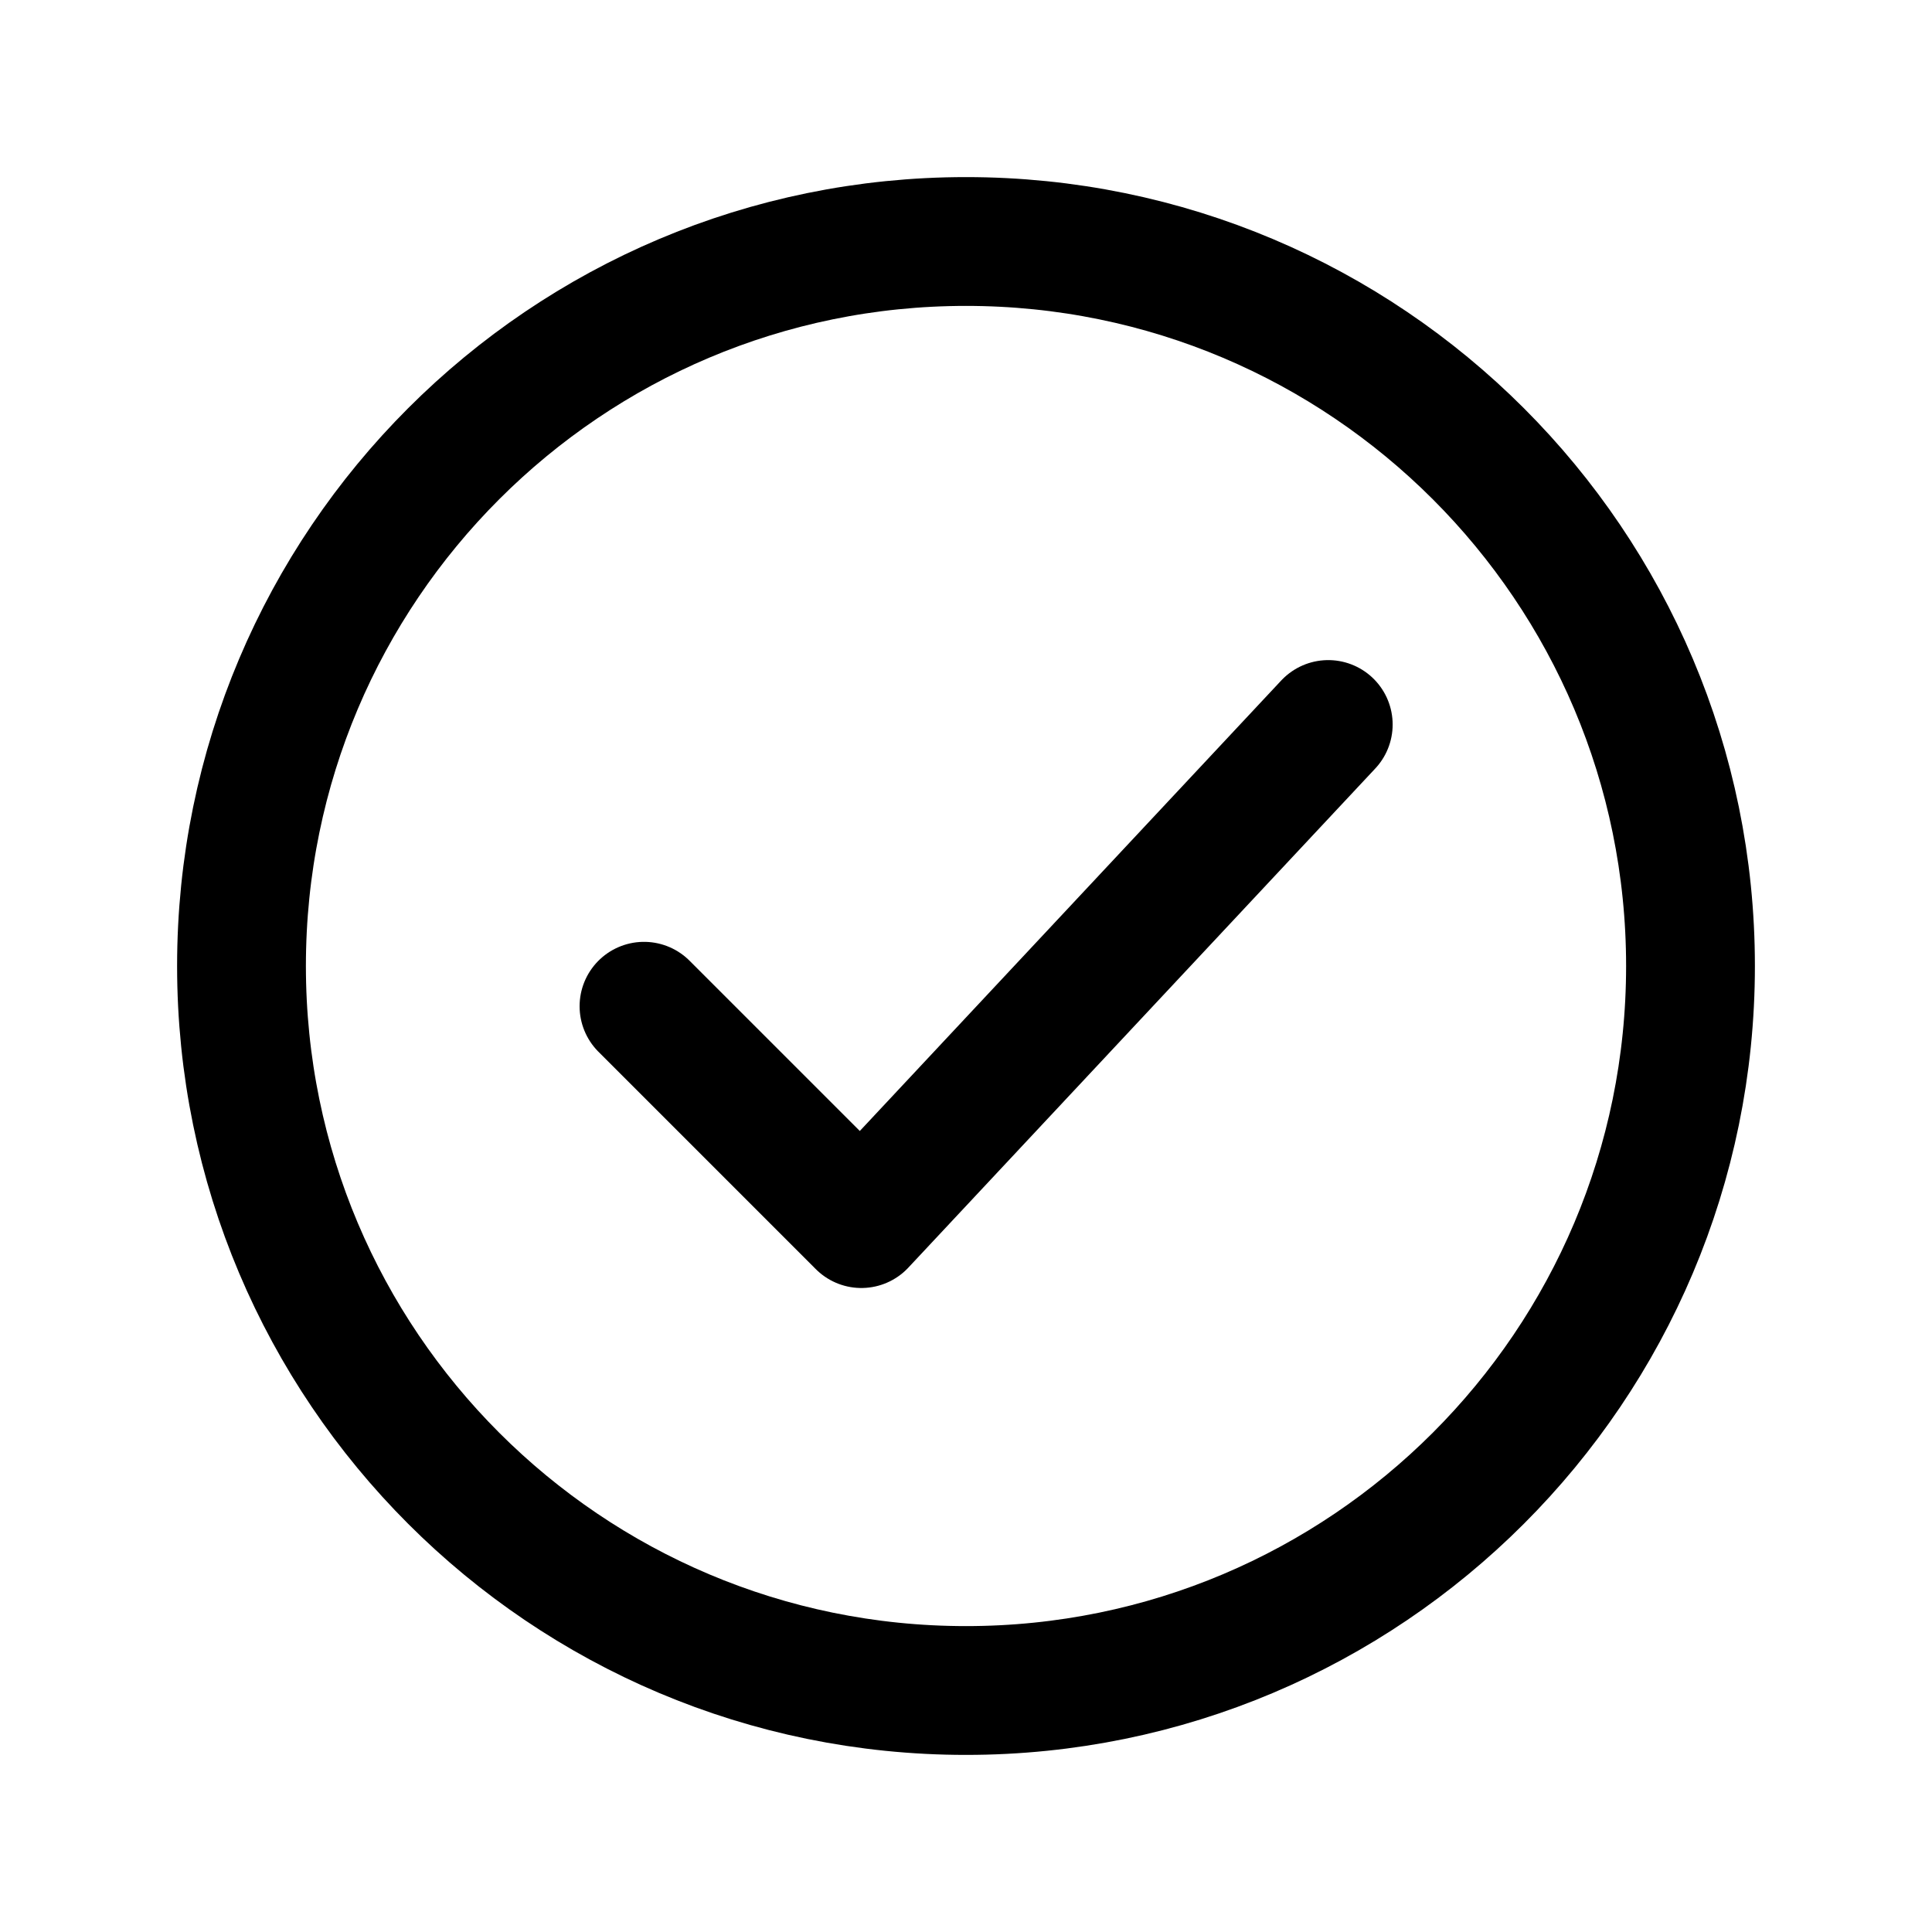
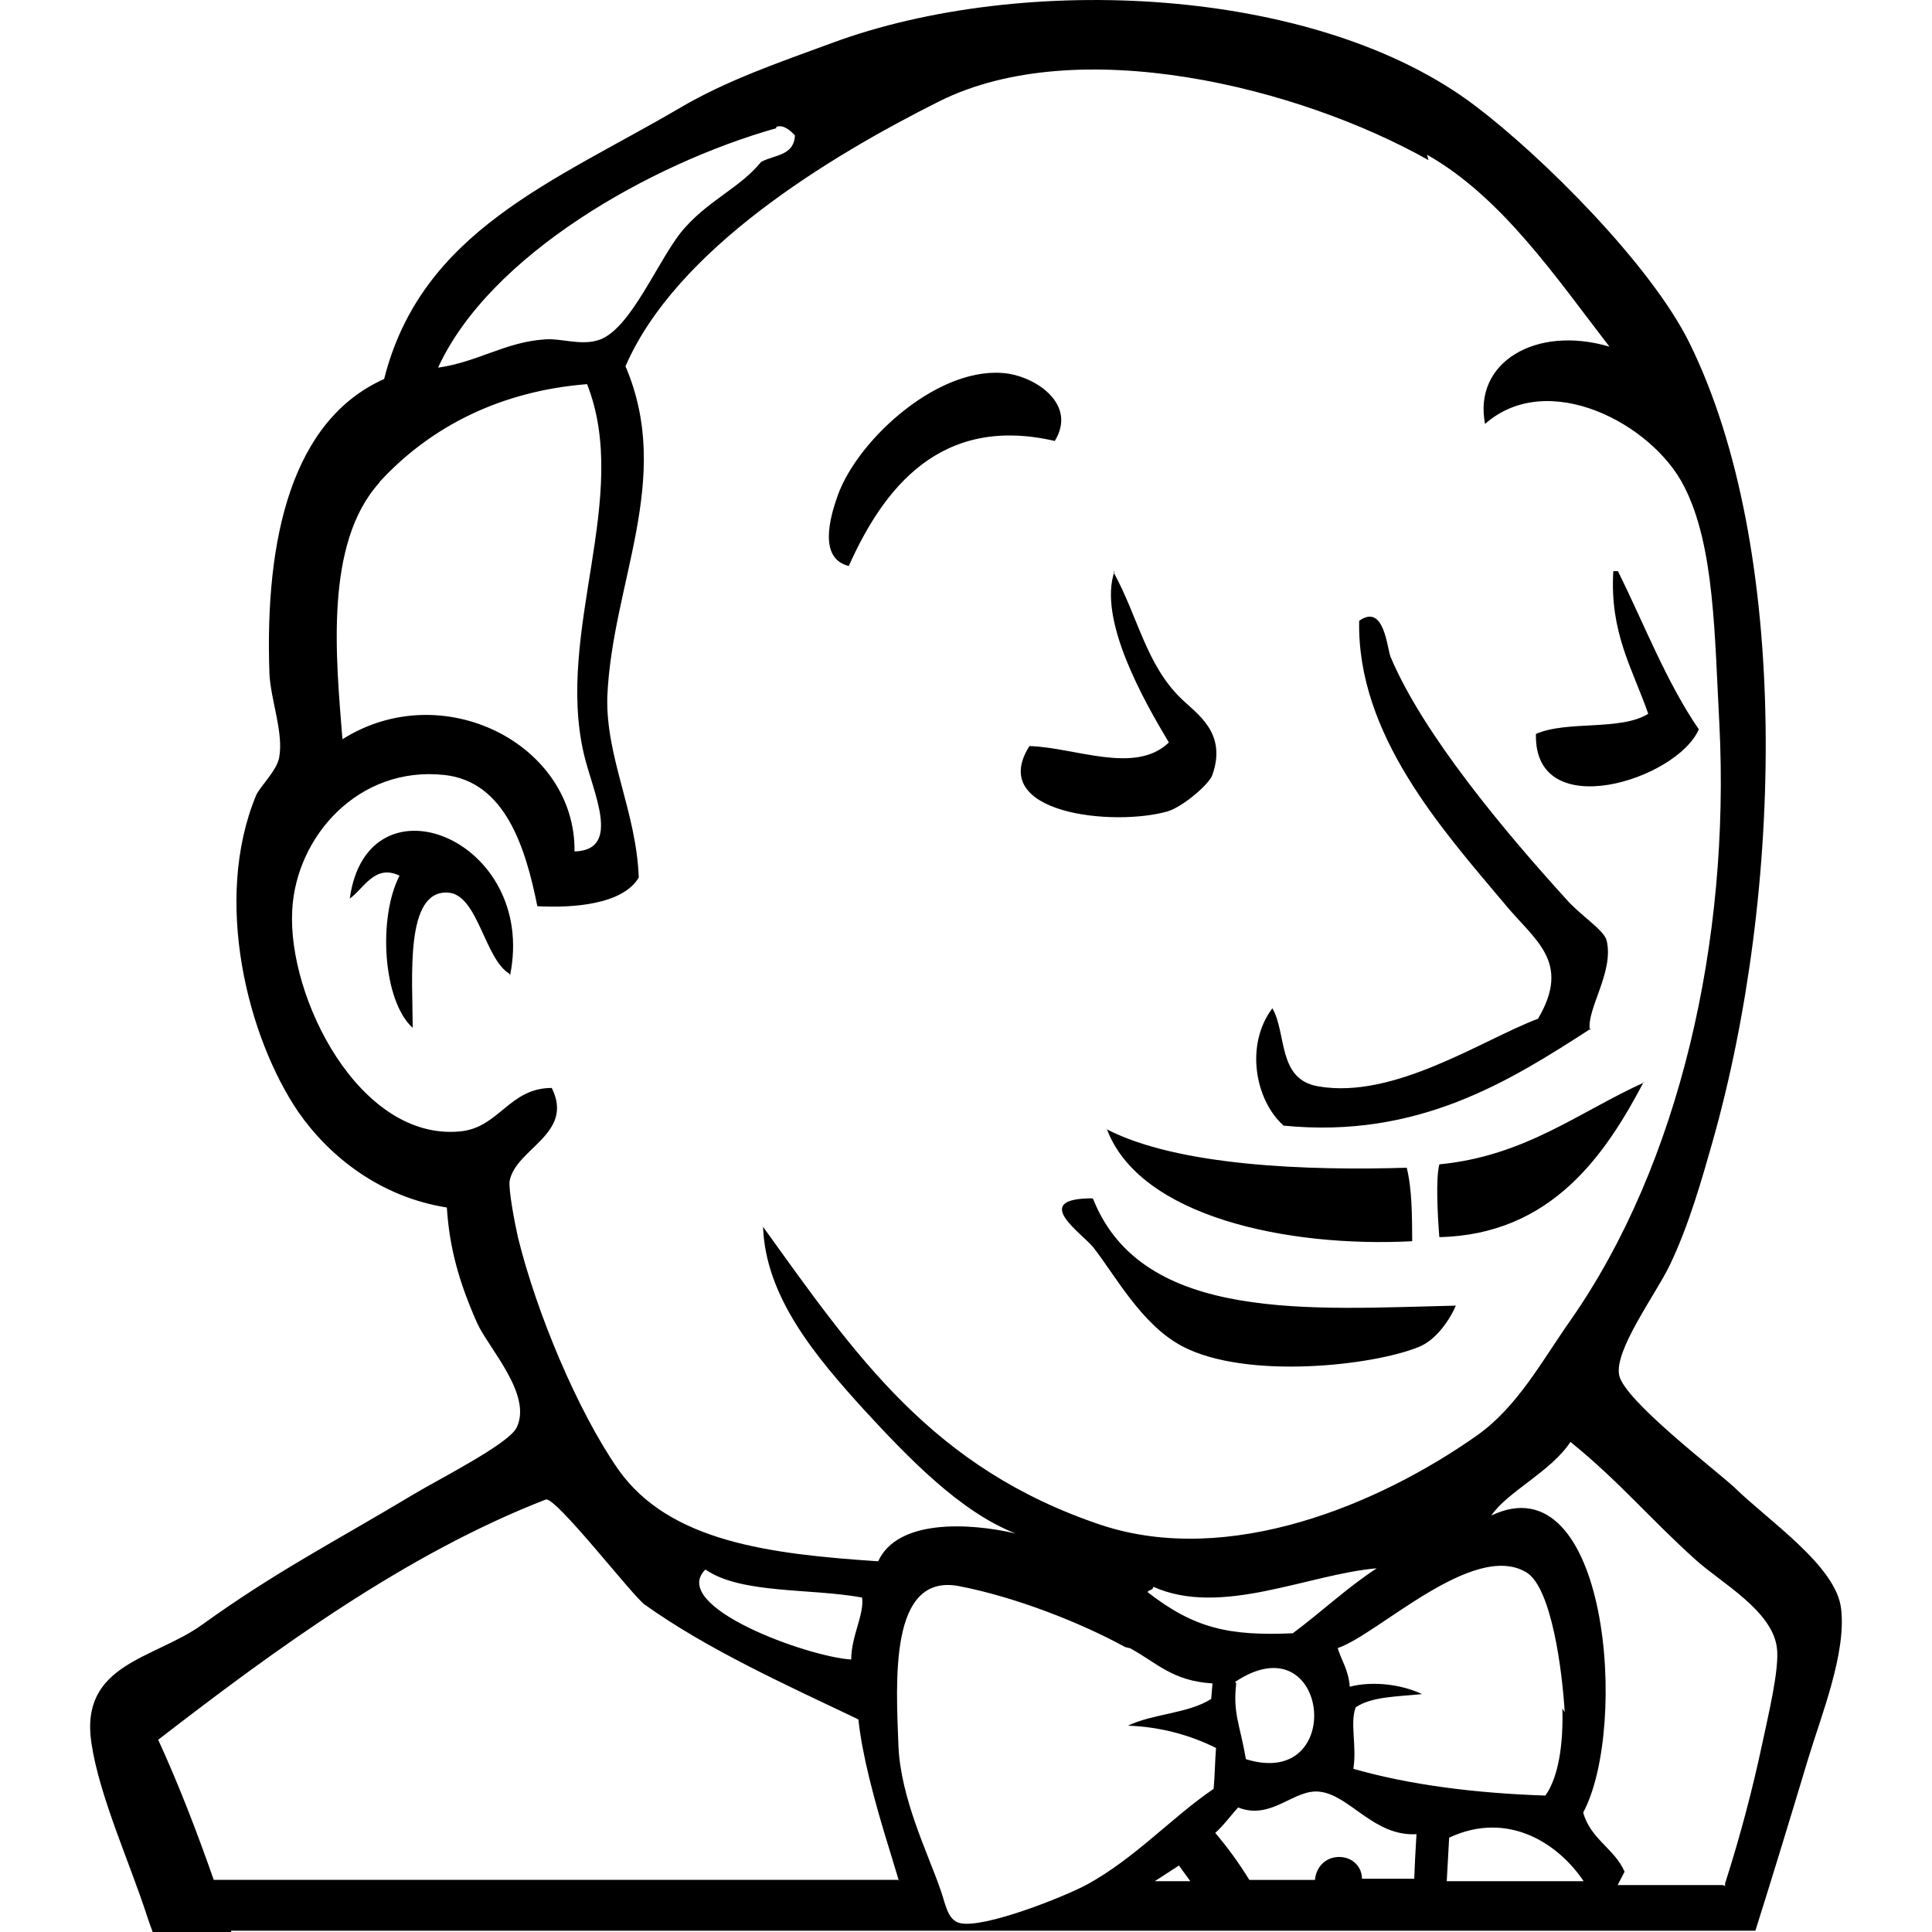
- <svg xmlns="http://www.w3.org/2000/svg" viewBox="0 0 24 24" width="24" height="24" fill="none" stroke="currentColor" stroke-width="1.6" stroke-linecap="round" stroke-linejoin="round">
-   <circle cx="12" cy="12" r="9" />
-   <path d="M8 12.5l2.7 2.7L16.5 9" />
+ <svg xmlns="http://www.w3.org/2000/svg" role="img" viewBox="0 0 24 24">
+   <path d="M2.872 24h-.975a3.866 3.866 0 01-.07-.197c-.215-.666-.594-1.49-.692-2.154-.146-.984.78-1.039 1.374-1.465.915-.66 1.635-1.025 2.627-1.62.295-.179 1.182-.624 1.281-.829.201-.408-.345-.982-.49-1.3-.225-.507-.345-.937-.376-1.435-.824-.13-1.455-.627-1.844-1.185-.63-.925-1.066-2.635-.525-3.936.045-.103.254-.305.285-.463.06-.308-.105-.72-.12-1.048-.06-1.692.284-3.15 1.425-3.66.463-1.84 2.113-2.453 3.673-3.367.58-.342 1.224-.562 1.89-.807 2.372-.877 6.027-.712 7.994.783.836.633 2.176 1.97 2.656 2.939 1.262 2.555 1.17 6.825.287 9.934-.12.421-.29 1.032-.533 1.533-.168.35-.689 1.05-.625 1.36.064.314 1.19 1.17 1.432 1.395.434.422 1.26.975 1.324 1.5.07.557-.248 1.336-.41 1.875-.217.721-.436 1.441-.654 2.131H2.87zm11.104-3.54c-.545-.3-1.361-.622-2.065-.757-.87-.164-.78 1.188-.75 1.994.03.643.36 1.316.51 1.744.076.197.09.41.256.449.3.068 1.29-.326 1.575-.479.6-.328 1.064-.844 1.574-1.189.016-.17.016-.34.03-.508a2.648 2.648 0 00-1.095-.277c.314-.15.75-.15 1.035-.332l.016-.193c-.496-.03-.69-.254-1.021-.436zm7.454 2.935a17.78 17.78 0 00.465-1.752c.06-.287.215-.918.178-1.176-.059-.459-.684-.799-1.004-1.086-.584-.525-.95-.975-1.56-1.469-.249.375-.78.615-.983.914 1.447-.689 1.71 2.625 1.141 3.69.09.329.391.45.514.735l-.086.166h1.29c.013 0 .03 0 .044.014zm-6.634-.012c-.05-.074-.1-.135-.15-.209l-.301.195h.45zm2.77 0c.008-.209.018-.404.03-.598-.53.029-.825-.48-1.196-.527-.324-.045-.6.361-1.02.195-.095.105-.183.227-.284.316.154.18.295.375.424.584h.815c.014-.164.135-.285.3-.285.165 0 .284.121.284.27h.66zm2.116 0c-.314-.479-.947-.898-1.68-.555l-.03.541h1.71zm-8.51 0l-.104-.344c-.225-.72-.36-1.26-.405-1.68-.914-.436-1.875-.87-2.654-1.426-.15-.105-1.109-1.35-1.23-1.305-1.739.676-3.359 1.86-4.814 2.984.256.557.48 1.141.69 1.74h8.505zm8.265-2.113c-.029-.512-.164-1.56-.48-1.74-.66-.39-1.846.78-2.34.943.045.15.135.271.15.48.285-.074.645-.029.898.092-.299.03-.629.03-.824.164-.074.195.016.48-.029.764.69.197 1.5.303 2.385.332.164-.227.225-.645.211-1.082zm-4.08-.36c-.044.375.046.51.12.943 1.26.391 1.034-1.74-.135-.959zM8.76 19.5c-.45.457 1.27 1.082 1.814 1.115 0-.29.165-.564.135-.77-.65-.118-1.502-.042-1.945-.347zm5.565.215c0 .043-.061.03-.068.064.58.451 1.014.545 1.802.51.354-.262.67-.563 1.043-.807-.855.074-1.931.607-2.774.23zm3.42-17.726c-1.606-.906-4.35-1.591-6.076-.731-1.38.692-3.27 1.84-3.899 3.292.6 1.402-.166 2.686-.226 4.109-.018.757.36 1.42.391 2.242-.2.338-.825.38-1.26.356-.146-.729-.4-1.549-1.155-1.63-1.064-.116-1.845.764-1.89 1.683-.06 1.08.833 2.864 2.085 2.745.488-.046.608-.54 1.139-.54.285.57-.445.75-.523 1.154-.016.105.06.511.104.705.233.944.744 2.16 1.245 2.88.635.9 1.884 1.051 3.229 1.141.24-.525 1.125-.48 1.706-.346-.691-.27-1.336-.945-1.875-1.529-.615-.676-1.23-1.41-1.261-2.28 1.155 1.604 2.1 3 4.2 3.704 1.59.525 3.45-.254 4.664-1.109.51-.359.811-.93 1.17-1.439 1.35-1.936 1.98-4.71 1.846-7.394-.06-1.111-.06-2.221-.436-2.955-.389-.781-1.695-1.471-2.475-.781-.15-.764.63-1.23 1.545-.96-.66-.854-1.336-1.858-2.266-2.384zM13.58 14.896c.615 1.544 2.724 1.363 4.505 1.323-.084.194-.256.435-.465.515-.57.232-2.145.408-2.937-.012-.506-.27-.824-.873-1.102-1.227-.137-.172-.795-.608-.012-.609zm.164-.87c.893.464 2.52.517 3.731.48.066.267.066.593.068.913-1.55.08-3.386-.304-3.794-1.395h-.005zm6.675-.586c-.473.9-1.145 1.897-2.539 1.928-.023-.284-.045-.735 0-.904 1.064-.103 1.727-.646 2.543-1.017zm-.649-.667c-1.02.66-2.154 1.375-3.824 1.21-.351-.31-.485-1-.14-1.458.181.313.06.885.57.97.944.165 2.038-.579 2.73-.84.42-.713-.046-.976-.42-1.433-.782-.93-1.83-2.1-1.802-3.51.314-.224.346.346.391.45.404.96 1.424 2.175 2.174 3 .18.21.48.39.51.524.092.39-.254.854-.209 1.11zm-13.439-.675c-.314-.184-.393-.99-.768-1.01-.535-.03-.438 1.05-.436 1.68-.37-.33-.435-1.365-.164-1.89-.308-.15-.445.164-.618.284.22-1.59 2.34-.734 1.99.96zM4.713 5.995c-.685.756-.54 2.174-.459 3.188 1.244-.785 2.898.06 2.883 1.394.595-.016.223-.744.115-1.215-.353-1.528.592-3.187.041-4.59-1.064.084-1.939.52-2.578 1.215zm9.12 1.113c.307.562.404 1.148.84 1.57.195.19.574.424.387.95-.045.121-.365.391-.551.45-.674.195-2.254.03-1.721-.81.563.015 1.314.36 1.732-.045-.314-.524-.885-1.53-.674-2.13zm6.198-.013h.068c.33.668.6 1.375 1.004 1.965-.27.628-2.053 1.19-2.023.057.39-.17 1.05-.035 1.395-.25-.193-.556-.48-1.006-.434-1.771zm-6.927-1.617c-1.422-.33-2.131.592-2.56 1.553-.384-.094-.231-.615-.135-.883.255-.701 1.28-1.633 2.119-1.506.359.057.848.386.576.834zM9.642 1.593c-1.56.44-3.56 1.574-4.2 2.974.495-.07.84-.321 1.33-.351.186-.016.428.074.641.015.424-.104.78-1.065 1.102-1.41.31-.345.685-.496.94-.81.167-.09.409-.074.42-.33-.073-.075-.15-.135-.232-.105v.017z" />
</svg>
